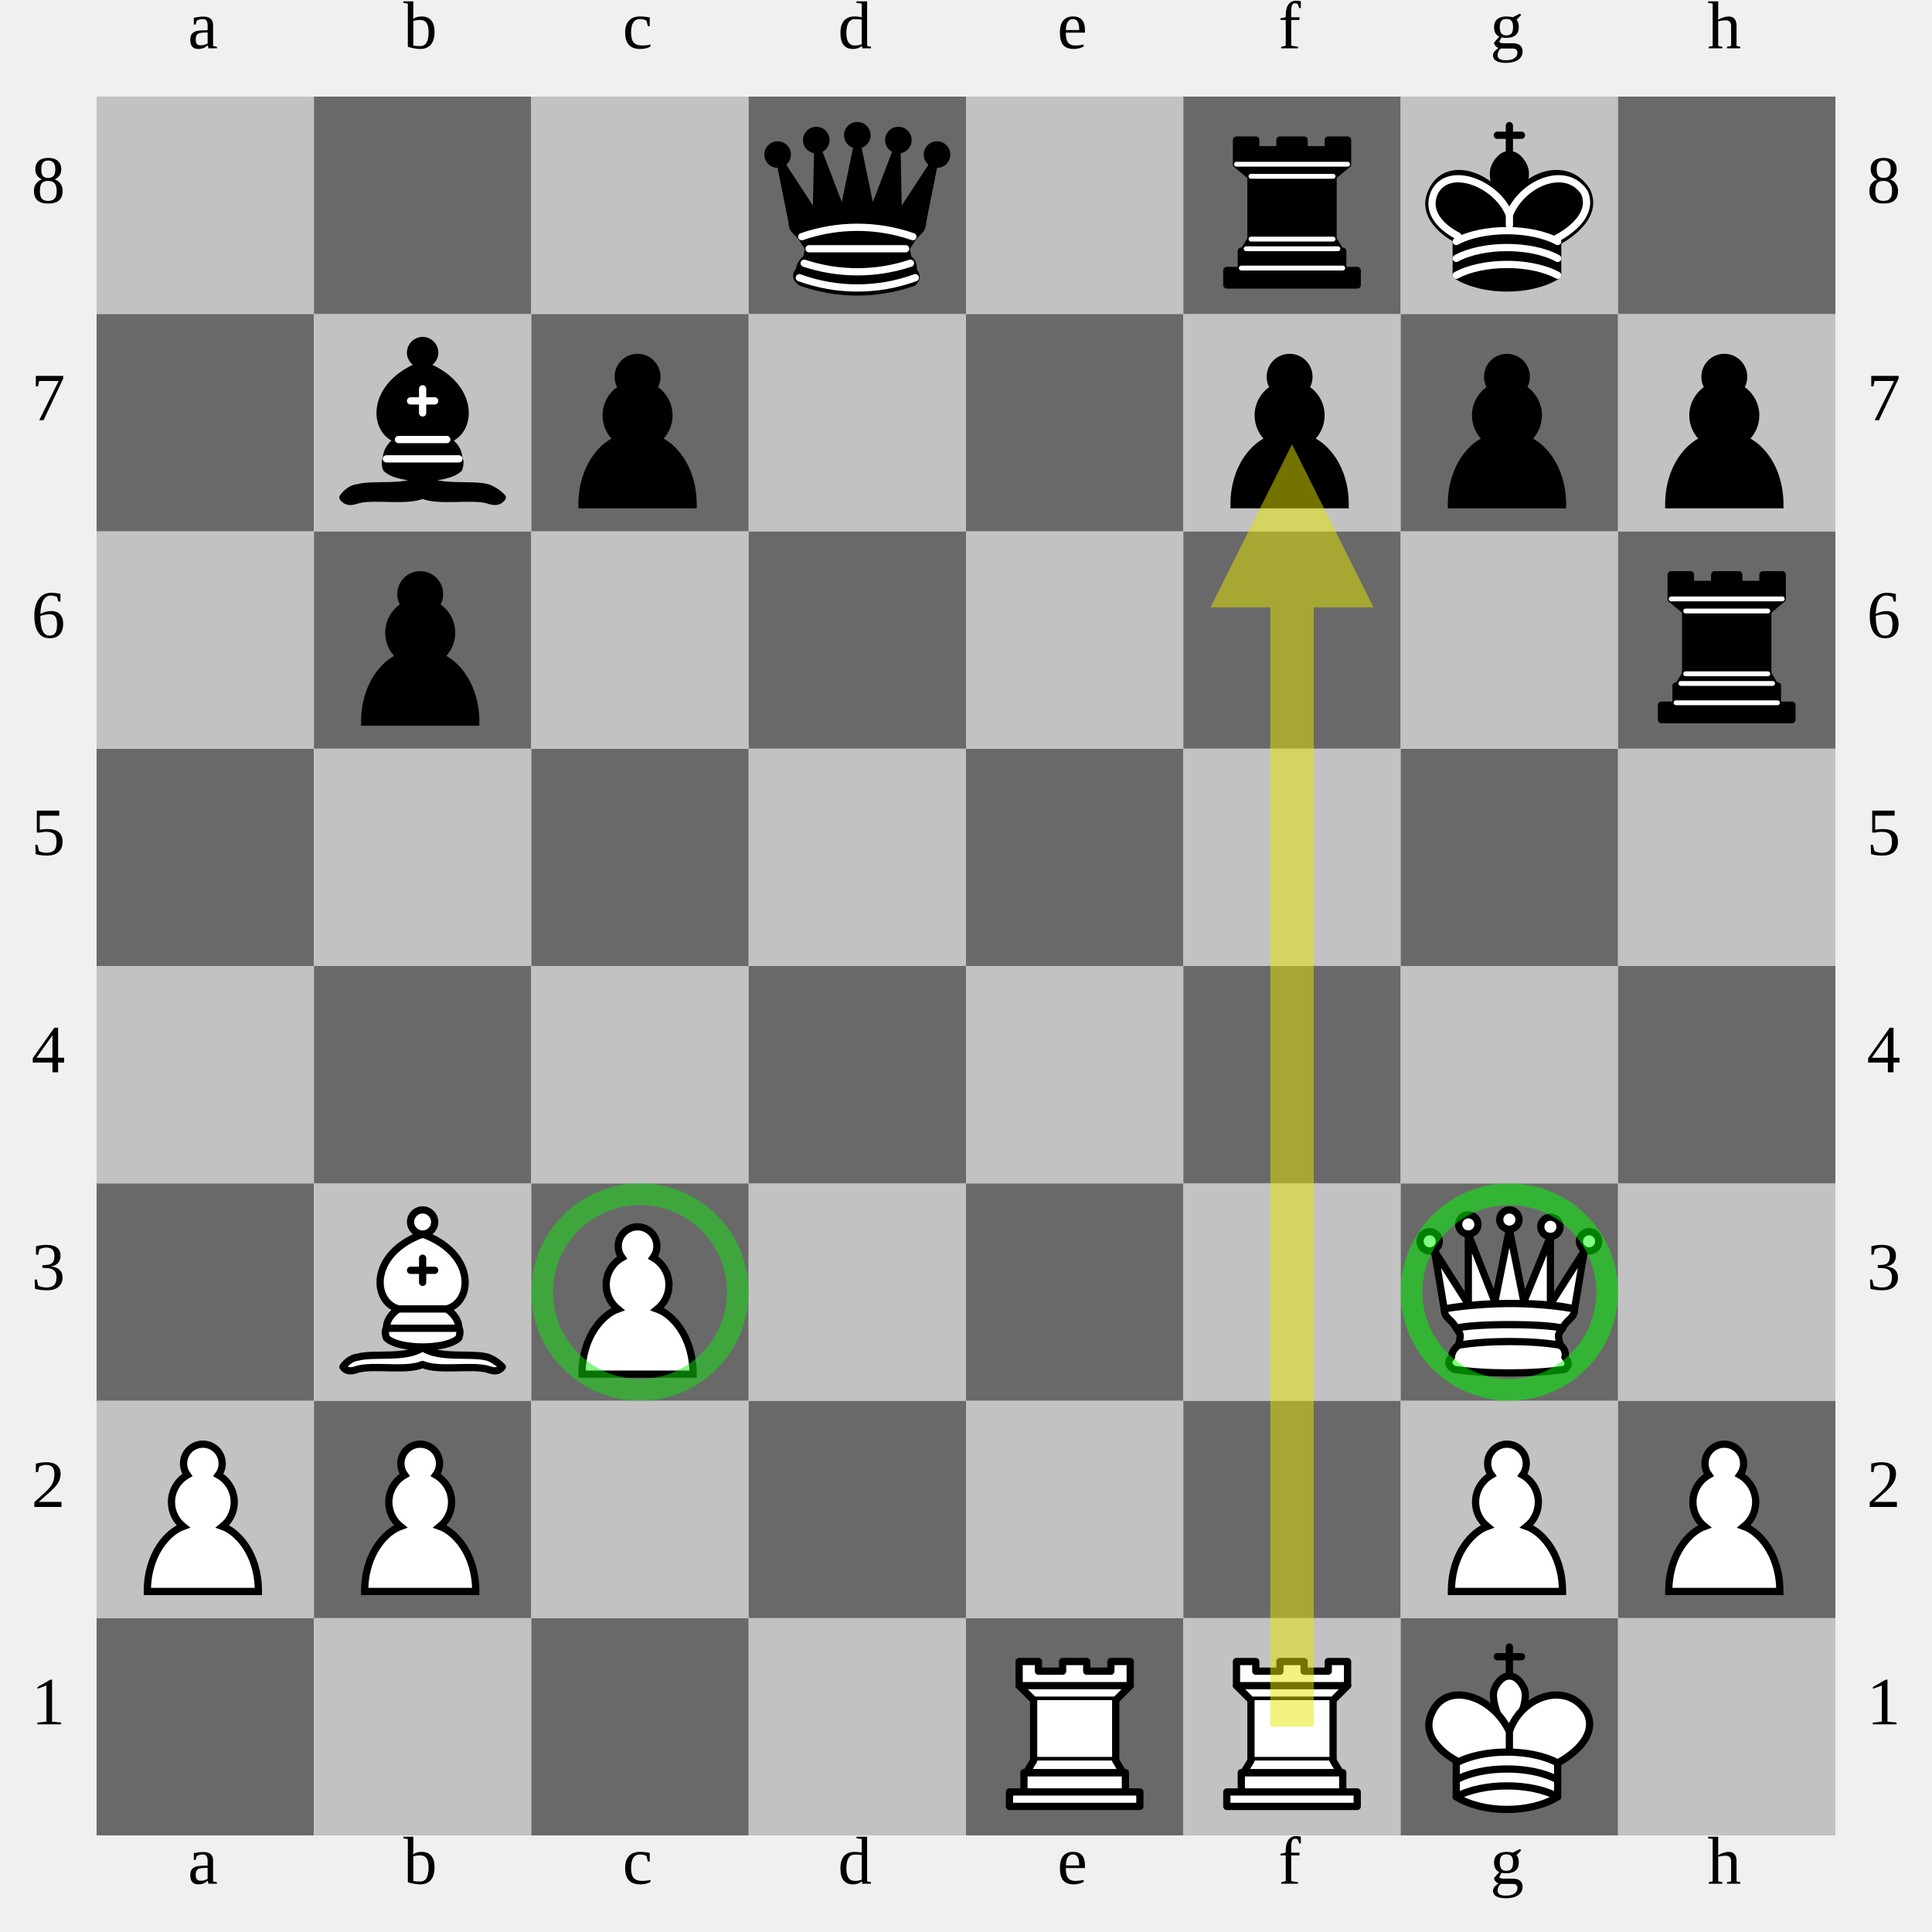
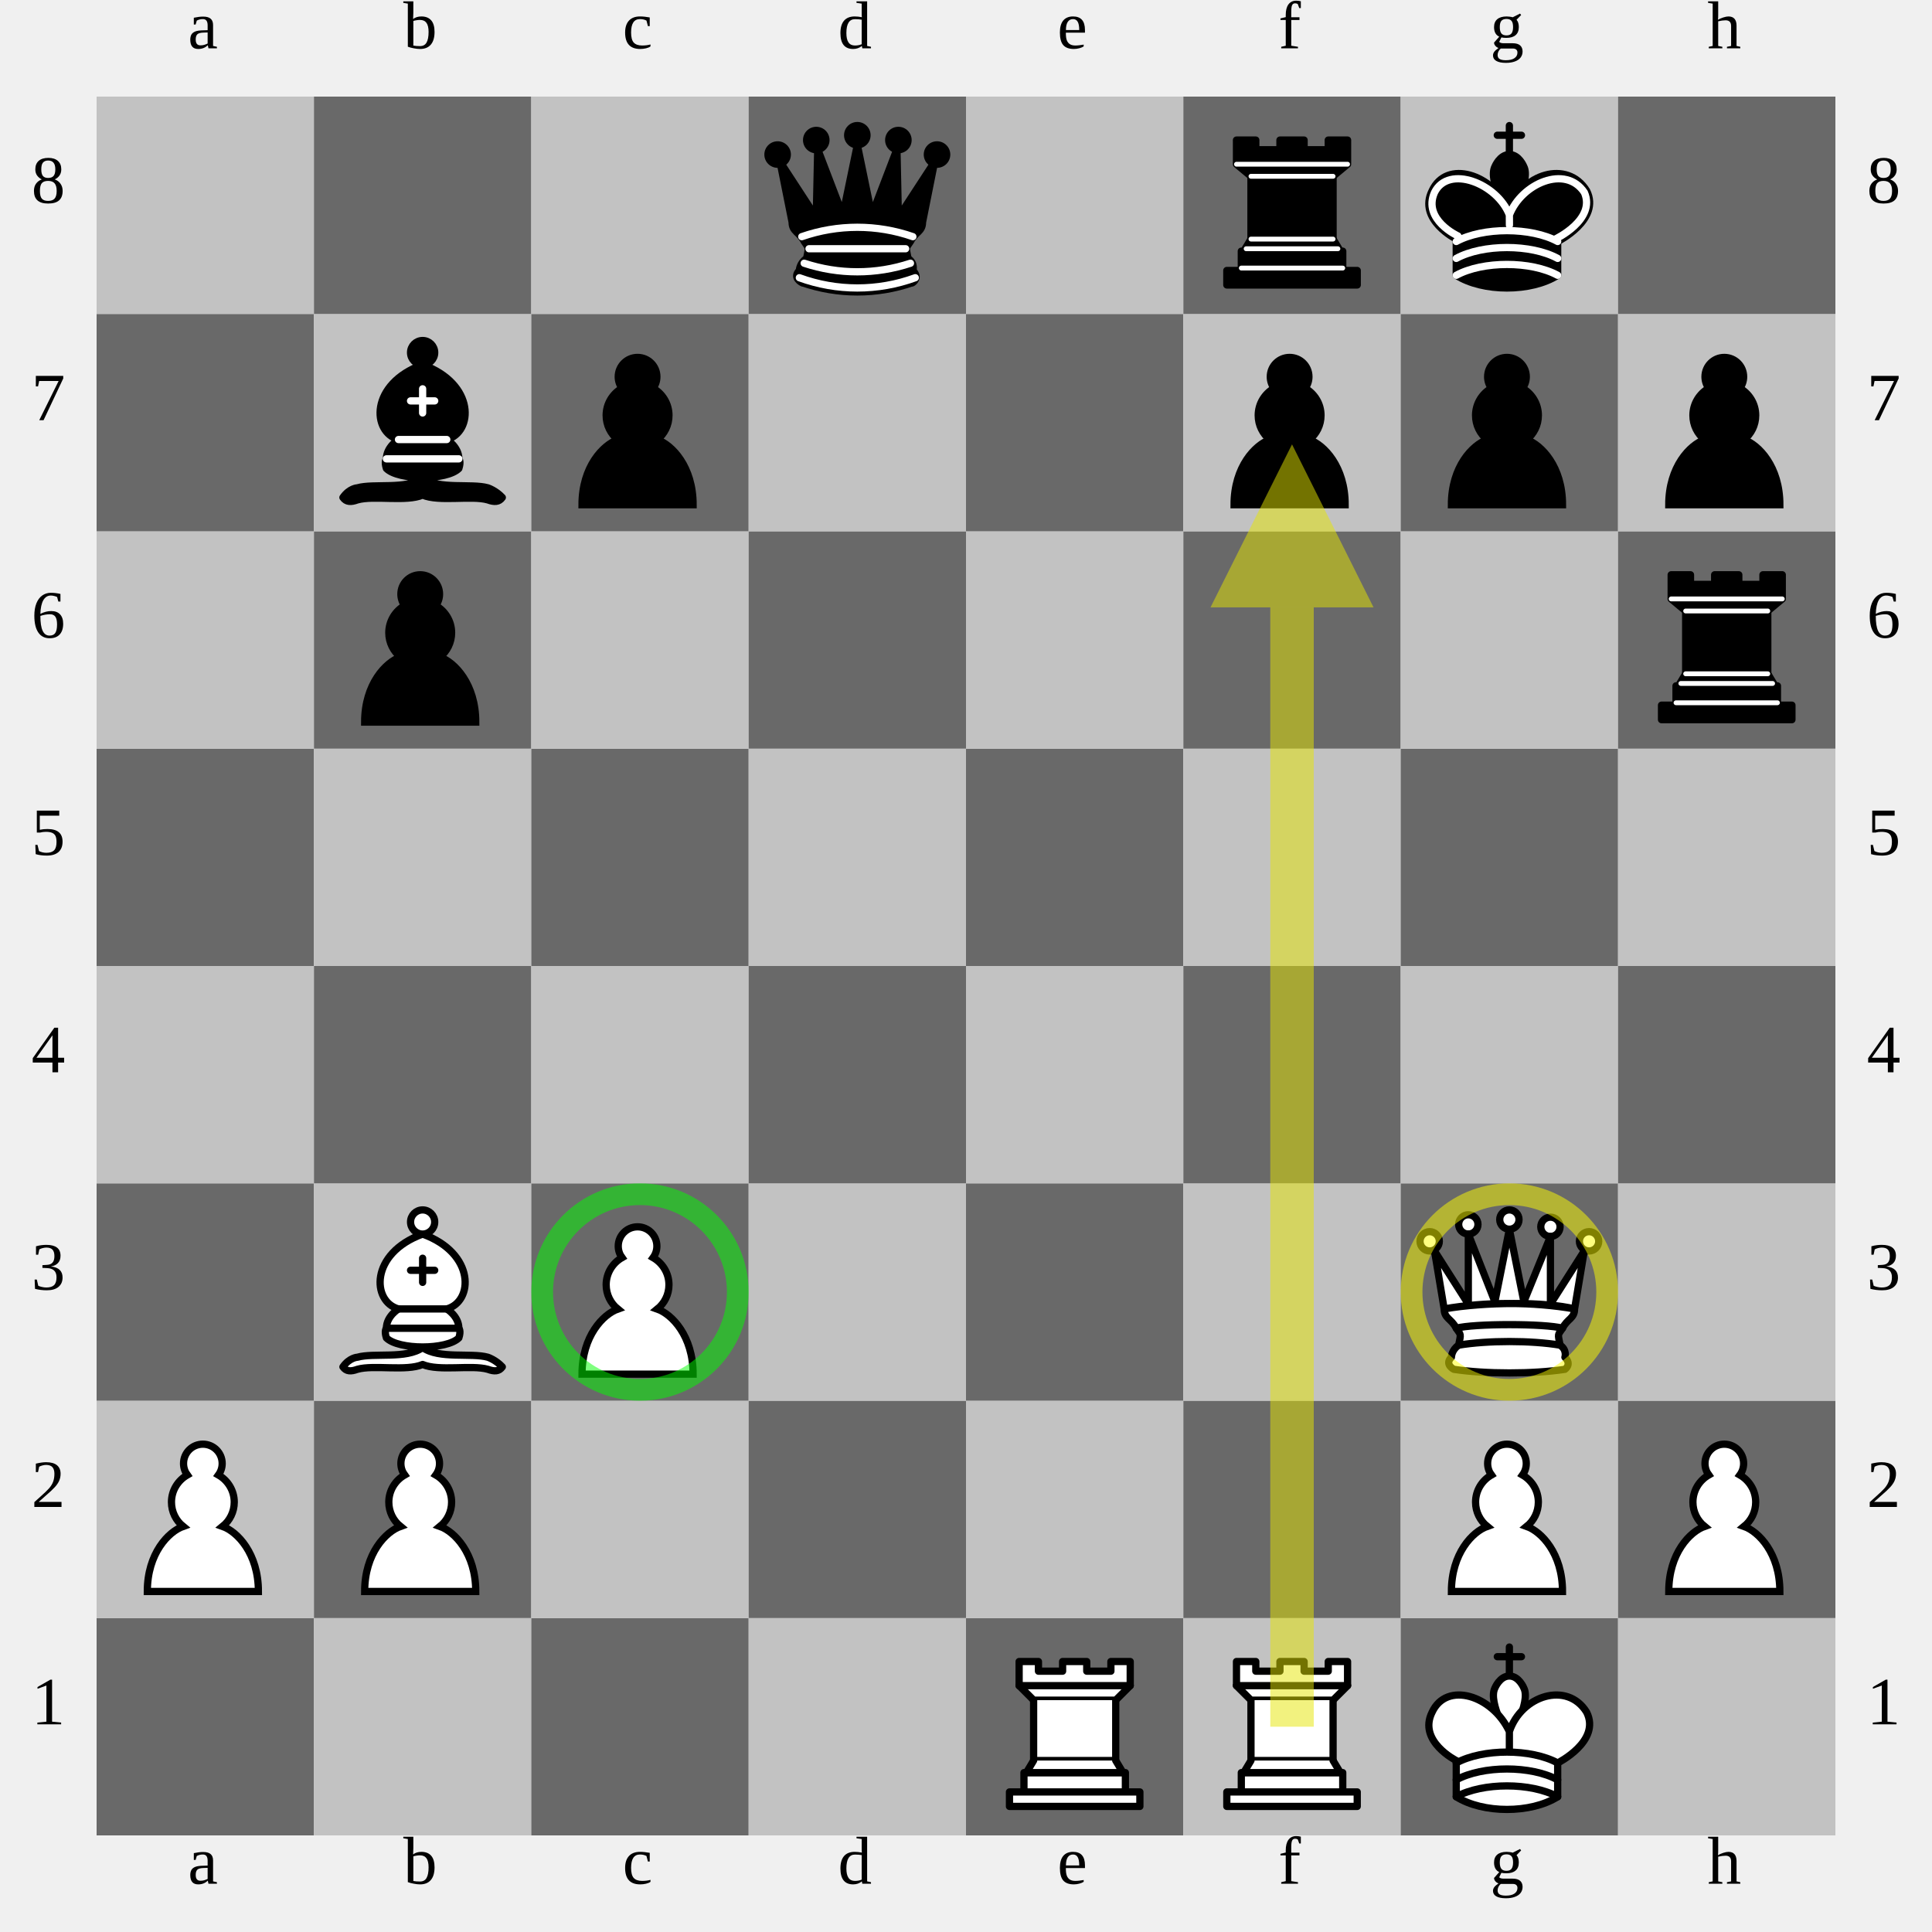
<svg xmlns="http://www.w3.org/2000/svg" xmlns:xlink="http://www.w3.org/1999/xlink" version="1.1" viewBox="0 0 400 400">
  <defs>
    <g class="white pawn" id="white-pawn">
      <path d="M22 9c-2.21 0-4 1.79-4 4 0 .89.29 1.71.78 2.38-1.95 1.12-3.28 3.21-3.28 5.62 0 2.03.94 3.84 2.41 5.03-3 1.06-7.41 5.55-7.41 13.47h23c0-7.92-4.41-12.41-7.41-13.47 1.47-1.19 2.41-3 2.41-5.03 0-2.41-1.33-4.5-3.28-5.62.49-.67.78-1.49.78-2.38 0-2.21-1.79-4-4-4z" fill="#fff" stroke="#000" stroke-linecap="round" stroke-width="1.5" />
    </g>
    <g class="white bishop" fill="none" fill-rule="evenodd" id="white-bishop" stroke="#000" stroke-linecap="round" stroke-linejoin="round" stroke-width="1.5">
      <g fill="#fff" stroke-linecap="butt">
        <path d="M9 36c3.39-.97 10.11.43 13.5-2 3.39 2.43 10.11 1.03 13.5 2 0 0 1.65.54 3 2-.68.97-1.65.99-3 .5-3.39-.97-10.11.46-13.5-1-3.39 1.46-10.11.03-13.5 1-1.354.49-2.323.47-3-.5 1.354-1.94 3-2 3-2zM15 32c2.5 2.5 12.5 2.5 15 0 .5-1.5 0-2 0-2 0-2.5-2.5-4-2.5-4 5.5-1.5 6-11.5-5-15.5-11 4-10.5 14-5 15.5 0 0-2.5 1.5-2.5 4 0 0-.5.5 0 2zM25 8a2.5 2.5 0 1 1-5 0 2.5 2.5 0 1 1 5 0z" />
      </g>
      <path d="M17.5 26h10M15 30h15m-7.5-14.5v5M20 18h5" stroke-linejoin="miter" />
    </g>
    <g class="white rook" fill="#fff" fill-rule="evenodd" id="white-rook" stroke="#000" stroke-linecap="round" stroke-linejoin="round" stroke-width="1.5">
      <path d="M9 39h27v-3H9v3zM12 36v-4h21v4H12zM11 14V9h4v2h5V9h5v2h5V9h4v5" stroke-linecap="butt" />
      <path d="M34 14l-3 3H14l-3-3" />
      <path d="M31 17v12.5H14V17" stroke-linecap="butt" stroke-linejoin="miter" />
      <path d="M31 29.5l1.5 2.5h-20l1.5-2.5" />
      <path d="M11 14h23" fill="none" stroke-linejoin="miter" />
    </g>
    <g class="white queen" fill="#fff" fill-rule="evenodd" id="white-queen" stroke="#000" stroke-linecap="round" stroke-linejoin="round" stroke-width="1.5">
      <path d="M8 12a2 2 0 1 1-4 0 2 2 0 1 1 4 0zM24.5 7.5a2 2 0 1 1-4 0 2 2 0 1 1 4 0zM41 12a2 2 0 1 1-4 0 2 2 0 1 1 4 0zM16 8.5a2 2 0 1 1-4 0 2 2 0 1 1 4 0zM33 9a2 2 0 1 1-4 0 2 2 0 1 1 4 0z" />
      <path d="M9 26c8.5-1.5 21-1.5 27 0l2-12-7 11V11l-5.5 13.5-3-15-3 15-5.5-14V25L7 14l2 12zM9 26c0 2 1.5 2 2.5 4 1 1.5 1 1 .5 3.5-1.5 1-1.5 2.5-1.5 2.5-1.5 1.5.5 2.5.5 2.5 6.5 1 16.5 1 23 0 0 0 1.5-1 0-2.5 0 0 .5-1.5-1-2.5-.5-2.5-.5-2 .5-3.5 1-2 2.5-2 2.5-4-8.5-1.5-18.5-1.5-27 0z" stroke-linecap="butt" />
      <path d="M11.5 30c3.5-1 18.5-1 22 0M12 33.5c6-1 15-1 21 0" fill="none" />
    </g>
    <g class="white king" fill="none" fill-rule="evenodd" id="white-king" stroke="#000" stroke-linecap="round" stroke-linejoin="round" stroke-width="1.5">
      <path d="M22.5 11.63V6M20 8h5" stroke-linejoin="miter" />
      <path d="M22.5 25s4.5-7.5 3-10.5c0 0-1-2.5-3-2.5s-3 2.5-3 2.5c-1.5 3 3 10.5 3 10.5" fill="#fff" stroke-linecap="butt" stroke-linejoin="miter" />
      <path d="M11.5 37c5.5 3.5 15.5 3.5 21 0v-7s9-4.5 6-10.5c-4-6.5-13.5-3.5-16 4V27v-3.5c-3.5-7.5-13-10.5-16-4-3 6 5 10 5 10V37z" fill="#fff" />
      <path d="M11.5 30c5.5-3 15.5-3 21 0m-21 3.5c5.5-3 15.5-3 21 0m-21 3.5c5.5-3 15.5-3 21 0" />
    </g>
    <g class="black pawn" id="black-pawn">
      <path d="M22 9c-2.21 0-4 1.79-4 4 0 .89.29 1.71.78 2.38-1.95 1.12-3.28 3.21-3.28 5.62 0 2.03.94 3.84 2.41 5.03-3 1.06-7.41 5.55-7.41 13.47h23c0-7.92-4.41-12.41-7.41-13.47 1.47-1.19 2.41-3 2.41-5.03 0-2.41-1.33-4.5-3.28-5.62.49-.67.78-1.49.78-2.38 0-2.21-1.79-4-4-4z" stroke="#000" stroke-linecap="round" stroke-width="1.5" />
    </g>
    <g class="black bishop" fill="none" fill-rule="evenodd" id="black-bishop" stroke="#000" stroke-linecap="round" stroke-linejoin="round" stroke-width="1.5">
      <path d="M9 36c3.39-.97 10.11.43 13.5-2 3.39 2.43 10.11 1.03 13.5 2 0 0 1.65.54 3 2-.68.97-1.65.99-3 .5-3.39-.97-10.11.46-13.5-1-3.39 1.46-10.11.03-13.5 1-1.354.49-2.323.47-3-.5 1.354-1.94 3-2 3-2zm6-4c2.5 2.5 12.5 2.5 15 0 .5-1.5 0-2 0-2 0-2.5-2.5-4-2.5-4 5.5-1.5 6-11.5-5-15.5-11 4-10.5 14-5 15.5 0 0-2.5 1.5-2.5 4 0 0-.5.5 0 2zM25 8a2.5 2.5 0 1 1-5 0 2.5 2.5 0 1 1 5 0z" fill="#000" stroke-linecap="butt" />
      <path d="M17.5 26h10M15 30h15m-7.5-14.5v5M20 18h5" stroke="#fff" stroke-linejoin="miter" />
    </g>
    <g class="black rook" fill="#000" fill-rule="evenodd" id="black-rook" stroke="#000" stroke-linecap="round" stroke-linejoin="round" stroke-width="1.5">
      <path d="M9 39h27v-3H9v3zM12.5 32l1.5-2.5h17l1.5 2.5h-20zM12 36v-4h21v4H12z" stroke-linecap="butt" />
      <path d="M14 29.5v-13h17v13H14z" stroke-linecap="butt" stroke-linejoin="miter" />
      <path d="M14 16.5L11 14h23l-3 2.5H14zM11 14V9h4v2h5V9h5v2h5V9h4v5H11z" stroke-linecap="butt" />
      <path d="M12 35.5h21M13 31.5h19M14 29.5h17M14 16.5h17M11 14h23" fill="none" stroke="#fff" stroke-linejoin="miter" stroke-width="1" />
    </g>
    <g class="black queen" fill="#000" fill-rule="evenodd" id="black-queen" stroke="#000" stroke-linecap="round" stroke-linejoin="round" stroke-width="1.5">
      <g fill="#000" stroke="none">
        <circle cx="6" cy="12" r="2.75" />
        <circle cx="14" cy="9" r="2.75" />
        <circle cx="22.5" cy="8" r="2.75" />
        <circle cx="31" cy="9" r="2.75" />
        <circle cx="39" cy="12" r="2.75" />
      </g>
      <path d="M9 26c8.5-1.5 21-1.5 27 0l2.5-12.5L31 25l-.3-14.1-5.2 13.6-3-14.5-3 14.5-5.2-13.6L14 25 6.5 13.5 9 26zM9 26c0 2 1.5 2 2.5 4 1 1.5 1 1 .5 3.5-1.5 1-1.5 2.5-1.5 2.5-1.5 1.5.5 2.5.5 2.5 6.5 1 16.5 1 23 0 0 0 1.5-1 0-2.5 0 0 .5-1.5-1-2.5-.5-2.5-.5-2 .5-3.5 1-2 2.5-2 2.5-4-8.5-1.5-18.5-1.5-27 0z" stroke-linecap="butt" />
      <path d="M11 38.5a35 35 1 0 0 23 0" fill="none" stroke-linecap="butt" />
      <path d="M11 29a35 35 1 0 1 23 0M12.5 31.5h20M11.5 34.5a35 35 1 0 0 22 0M10.5 37.5a35 35 1 0 0 24 0" fill="none" stroke="#fff" />
    </g>
    <g class="black king" fill="none" fill-rule="evenodd" id="black-king" stroke="#000" stroke-linecap="round" stroke-linejoin="round" stroke-width="1.5">
      <path d="M22.5 11.63V6" stroke-linejoin="miter" />
      <path d="M22.5 25s4.5-7.5 3-10.5c0 0-1-2.5-3-2.5s-3 2.5-3 2.5c-1.5 3 3 10.5 3 10.5" fill="#000" stroke-linecap="butt" stroke-linejoin="miter" />
      <path d="M11.5 37c5.5 3.5 15.5 3.5 21 0v-7s9-4.5 6-10.5c-4-6.5-13.5-3.5-16 4V27v-3.5c-3.5-7.5-13-10.5-16-4-3 6 5 10 5 10V37z" fill="#000" />
      <path d="M20 8h5" stroke-linejoin="miter" />
      <path d="M32 29.5s8.5-4 6.03-9.65C34.15 14 25 18 22.5 24.5l.01 2.1-.01-2.1C20 18 9.906 14 6.997 19.85c-2.497 5.65 4.853 9 4.853 9M11.5 30c5.5-3 15.5-3 21 0m-21 3.5c5.5-3 15.5-3 21 0m-21 3.5c5.5-3 15.5-3 21 0" stroke="#fff" />
    </g>
  </defs>
  <rect class="square dark a1" fill="#696969" height="45" stroke="none" width="45" x="20" y="335" />
  <rect class="square light b1" fill="#c2c2c2" height="45" stroke="none" width="45" x="65" y="335" />
  <rect class="square dark c1" fill="#696969" height="45" stroke="none" width="45" x="110" y="335" />
  <rect class="square light d1" fill="#c2c2c2" height="45" stroke="none" width="45" x="155" y="335" />
  <rect class="square dark e1" fill="#696969" height="45" stroke="none" width="45" x="200" y="335" />
  <use transform="translate(200, 335)" xlink:href="#white-rook" />
  <rect class="square light f1" fill="#c2c2c2" height="45" stroke="none" width="45" x="245" y="335" />
  <use transform="translate(245, 335)" xlink:href="#white-rook" />
  <rect class="square dark g1" fill="#696969" height="45" stroke="none" width="45" x="290" y="335" />
  <use transform="translate(290, 335)" xlink:href="#white-king" />
  <rect class="square light h1" fill="#c2c2c2" height="45" stroke="none" width="45" x="335" y="335" />
  <rect class="square light a2" fill="#c2c2c2" height="45" stroke="none" width="45" x="20" y="290" />
  <use transform="translate(20, 290)" xlink:href="#white-pawn" />
  <rect class="square dark b2" fill="#696969" height="45" stroke="none" width="45" x="65" y="290" />
  <use transform="translate(65, 290)" xlink:href="#white-pawn" />
  <rect class="square light c2" fill="#c2c2c2" height="45" stroke="none" width="45" x="110" y="290" />
  <rect class="square dark d2" fill="#696969" height="45" stroke="none" width="45" x="155" y="290" />
  <rect class="square light e2" fill="#c2c2c2" height="45" stroke="none" width="45" x="200" y="290" />
  <rect class="square dark f2" fill="#696969" height="45" stroke="none" width="45" x="245" y="290" />
  <rect class="square light g2" fill="#c2c2c2" height="45" stroke="none" width="45" x="290" y="290" />
  <use transform="translate(290, 290)" xlink:href="#white-pawn" />
  <rect class="square dark h2" fill="#696969" height="45" stroke="none" width="45" x="335" y="290" />
  <use transform="translate(335, 290)" xlink:href="#white-pawn" />
  <rect class="square dark a3" fill="#696969" height="45" stroke="none" width="45" x="20" y="245" />
  <rect class="square light b3" fill="#c2c2c2" height="45" stroke="none" width="45" x="65" y="245" />
  <use transform="translate(65, 245)" xlink:href="#white-bishop" />
  <rect class="square dark c3" fill="#696969" height="45" stroke="none" width="45" x="110" y="245" />
  <use transform="translate(110, 245)" xlink:href="#white-pawn" />
  <rect class="square light d3" fill="#c2c2c2" height="45" stroke="none" width="45" x="155" y="245" />
  <rect class="square dark e3" fill="#696969" height="45" stroke="none" width="45" x="200" y="245" />
  <rect class="square light f3" fill="#c2c2c2" height="45" stroke="none" width="45" x="245" y="245" />
  <rect class="square dark g3" fill="#696969" height="45" stroke="none" width="45" x="290" y="245" />
  <use transform="translate(290, 245)" xlink:href="#white-queen" />
  <rect class="square light h3" fill="#c2c2c2" height="45" stroke="none" width="45" x="335" y="245" />
  <rect class="square light a4" fill="#c2c2c2" height="45" stroke="none" width="45" x="20" y="200" />
  <rect class="square dark b4" fill="#696969" height="45" stroke="none" width="45" x="65" y="200" />
  <rect class="square light c4" fill="#c2c2c2" height="45" stroke="none" width="45" x="110" y="200" />
  <rect class="square dark d4" fill="#696969" height="45" stroke="none" width="45" x="155" y="200" />
  <rect class="square light e4" fill="#c2c2c2" height="45" stroke="none" width="45" x="200" y="200" />
  <rect class="square dark f4" fill="#696969" height="45" stroke="none" width="45" x="245" y="200" />
  <rect class="square light g4" fill="#c2c2c2" height="45" stroke="none" width="45" x="290" y="200" />
  <rect class="square dark h4" fill="#696969" height="45" stroke="none" width="45" x="335" y="200" />
  <rect class="square dark a5" fill="#696969" height="45" stroke="none" width="45" x="20" y="155" />
  <rect class="square light b5" fill="#c2c2c2" height="45" stroke="none" width="45" x="65" y="155" />
  <rect class="square dark c5" fill="#696969" height="45" stroke="none" width="45" x="110" y="155" />
  <rect class="square light d5" fill="#c2c2c2" height="45" stroke="none" width="45" x="155" y="155" />
  <rect class="square dark e5" fill="#696969" height="45" stroke="none" width="45" x="200" y="155" />
  <rect class="square light f5" fill="#c2c2c2" height="45" stroke="none" width="45" x="245" y="155" />
  <rect class="square dark g5" fill="#696969" height="45" stroke="none" width="45" x="290" y="155" />
  <rect class="square light h5" fill="#c2c2c2" height="45" stroke="none" width="45" x="335" y="155" />
  <rect class="square light a6" fill="#c2c2c2" height="45" stroke="none" width="45" x="20" y="110" />
  <rect class="square dark b6" fill="#696969" height="45" stroke="none" width="45" x="65" y="110" />
  <use transform="translate(65, 110)" xlink:href="#black-pawn" />
  <rect class="square light c6" fill="#c2c2c2" height="45" stroke="none" width="45" x="110" y="110" />
  <rect class="square dark d6" fill="#696969" height="45" stroke="none" width="45" x="155" y="110" />
  <rect class="square light e6" fill="#c2c2c2" height="45" stroke="none" width="45" x="200" y="110" />
  <rect class="square dark f6" fill="#696969" height="45" stroke="none" width="45" x="245" y="110" />
  <rect class="square light g6" fill="#c2c2c2" height="45" stroke="none" width="45" x="290" y="110" />
  <rect class="square dark h6" fill="#696969" height="45" stroke="none" width="45" x="335" y="110" />
  <use transform="translate(335, 110)" xlink:href="#black-rook" />
  <rect class="square dark a7" fill="#696969" height="45" stroke="none" width="45" x="20" y="65" />
  <rect class="square light b7" fill="#c2c2c2" height="45" stroke="none" width="45" x="65" y="65" />
  <use transform="translate(65, 65)" xlink:href="#black-bishop" />
  <rect class="square dark c7" fill="#696969" height="45" stroke="none" width="45" x="110" y="65" />
  <use transform="translate(110, 65)" xlink:href="#black-pawn" />
  <rect class="square light d7" fill="#c2c2c2" height="45" stroke="none" width="45" x="155" y="65" />
  <rect class="square dark e7" fill="#696969" height="45" stroke="none" width="45" x="200" y="65" />
  <rect class="square light f7" fill="#c2c2c2" height="45" stroke="none" width="45" x="245" y="65" />
  <use transform="translate(245, 65)" xlink:href="#black-pawn" />
  <rect class="square dark g7" fill="#696969" height="45" stroke="none" width="45" x="290" y="65" />
  <use transform="translate(290, 65)" xlink:href="#black-pawn" />
  <rect class="square light h7" fill="#c2c2c2" height="45" stroke="none" width="45" x="335" y="65" />
  <use transform="translate(335, 65)" xlink:href="#black-pawn" />
  <rect class="square light a8" fill="#c2c2c2" height="45" stroke="none" width="45" x="20" y="20" />
  <rect class="square dark b8" fill="#696969" height="45" stroke="none" width="45" x="65" y="20" />
  <rect class="square light c8" fill="#c2c2c2" height="45" stroke="none" width="45" x="110" y="20" />
  <rect class="square dark d8" fill="#696969" height="45" stroke="none" width="45" x="155" y="20" />
  <use transform="translate(155, 20)" xlink:href="#black-queen" />
  <rect class="square light e8" fill="#c2c2c2" height="45" stroke="none" width="45" x="200" y="20" />
  <rect class="square dark f8" fill="#696969" height="45" stroke="none" width="45" x="245" y="20" />
  <use transform="translate(245, 20)" xlink:href="#black-rook" />
  <rect class="square light g8" fill="#c2c2c2" height="45" stroke="none" width="45" x="290" y="20" />
  <use transform="translate(290, 20)" xlink:href="#black-king" />
  <rect class="square dark h8" fill="#696969" height="45" stroke="none" width="45" x="335" y="20" />
  <text alignment-baseline="middle" font-size="14" text-anchor="middle" x="42" y="10">a</text>
  <text alignment-baseline="middle" font-size="14" text-anchor="middle" x="42" y="390">a</text>
  <text alignment-baseline="middle" font-size="14" text-anchor="middle" x="87" y="10">b</text>
  <text alignment-baseline="middle" font-size="14" text-anchor="middle" x="87" y="390">b</text>
  <text alignment-baseline="middle" font-size="14" text-anchor="middle" x="132" y="10">c</text>
  <text alignment-baseline="middle" font-size="14" text-anchor="middle" x="132" y="390">c</text>
  <text alignment-baseline="middle" font-size="14" text-anchor="middle" x="177" y="10">d</text>
  <text alignment-baseline="middle" font-size="14" text-anchor="middle" x="177" y="390">d</text>
  <text alignment-baseline="middle" font-size="14" text-anchor="middle" x="222" y="10">e</text>
  <text alignment-baseline="middle" font-size="14" text-anchor="middle" x="222" y="390">e</text>
  <text alignment-baseline="middle" font-size="14" text-anchor="middle" x="267" y="10">f</text>
  <text alignment-baseline="middle" font-size="14" text-anchor="middle" x="267" y="390">f</text>
  <text alignment-baseline="middle" font-size="14" text-anchor="middle" x="312" y="10">g</text>
  <text alignment-baseline="middle" font-size="14" text-anchor="middle" x="312" y="390">g</text>
  <text alignment-baseline="middle" font-size="14" text-anchor="middle" x="357" y="10">h</text>
  <text alignment-baseline="middle" font-size="14" text-anchor="middle" x="357" y="390">h</text>
  <text alignment-baseline="middle" font-size="14" text-anchor="middle" x="10" y="357">1</text>
  <text alignment-baseline="middle" font-size="14" text-anchor="middle" x="390" y="357">1</text>
  <text alignment-baseline="middle" font-size="14" text-anchor="middle" x="10" y="312">2</text>
  <text alignment-baseline="middle" font-size="14" text-anchor="middle" x="390" y="312">2</text>
  <text alignment-baseline="middle" font-size="14" text-anchor="middle" x="10" y="267">3</text>
  <text alignment-baseline="middle" font-size="14" text-anchor="middle" x="390" y="267">3</text>
  <text alignment-baseline="middle" font-size="14" text-anchor="middle" x="10" y="222">4</text>
  <text alignment-baseline="middle" font-size="14" text-anchor="middle" x="390" y="222">4</text>
  <text alignment-baseline="middle" font-size="14" text-anchor="middle" x="10" y="177">5</text>
  <text alignment-baseline="middle" font-size="14" text-anchor="middle" x="390" y="177">5</text>
  <text alignment-baseline="middle" font-size="14" text-anchor="middle" x="10" y="132">6</text>
  <text alignment-baseline="middle" font-size="14" text-anchor="middle" x="390" y="132">6</text>
  <text alignment-baseline="middle" font-size="14" text-anchor="middle" x="10" y="87">7</text>
  <text alignment-baseline="middle" font-size="14" text-anchor="middle" x="390" y="87">7</text>
  <text alignment-baseline="middle" font-size="14" text-anchor="middle" x="10" y="42">8</text>
  <text alignment-baseline="middle" font-size="14" text-anchor="middle" x="390" y="42">8</text>
  <line class="arrow" opacity="0.5" stroke="#e6e600" stroke-linecap="butt" stroke-width="9.0" x1="267.5" x2="267.5" y1="357.5" y2="125.75" />
  <polygon class="arrow" fill="#e6e600" opacity="0.5" points="267.5,92.0 250.625,125.75 284.375,125.75" />
-   <circle cx="132.5" cy="267.5" fill="none" opacity="0.5" r="20.25" stroke="#13E30F" stroke-width="4.5" />
-   <circle cx="312.5" cy="267.5" fill="none" opacity="0.5" r="20.25" stroke="#00FF00" stroke-width="4.5" />
+   <circle cx="132.5" cy="267.5" fill="none" opacity="0.5" r="20.25" stroke="#00ff00" stroke-width="4.5" />
+   <circle cx="312.5" cy="267.5" fill="none" opacity="0.5" r="20.25" stroke="#ffff00" stroke-width="4.5" />
</svg>
